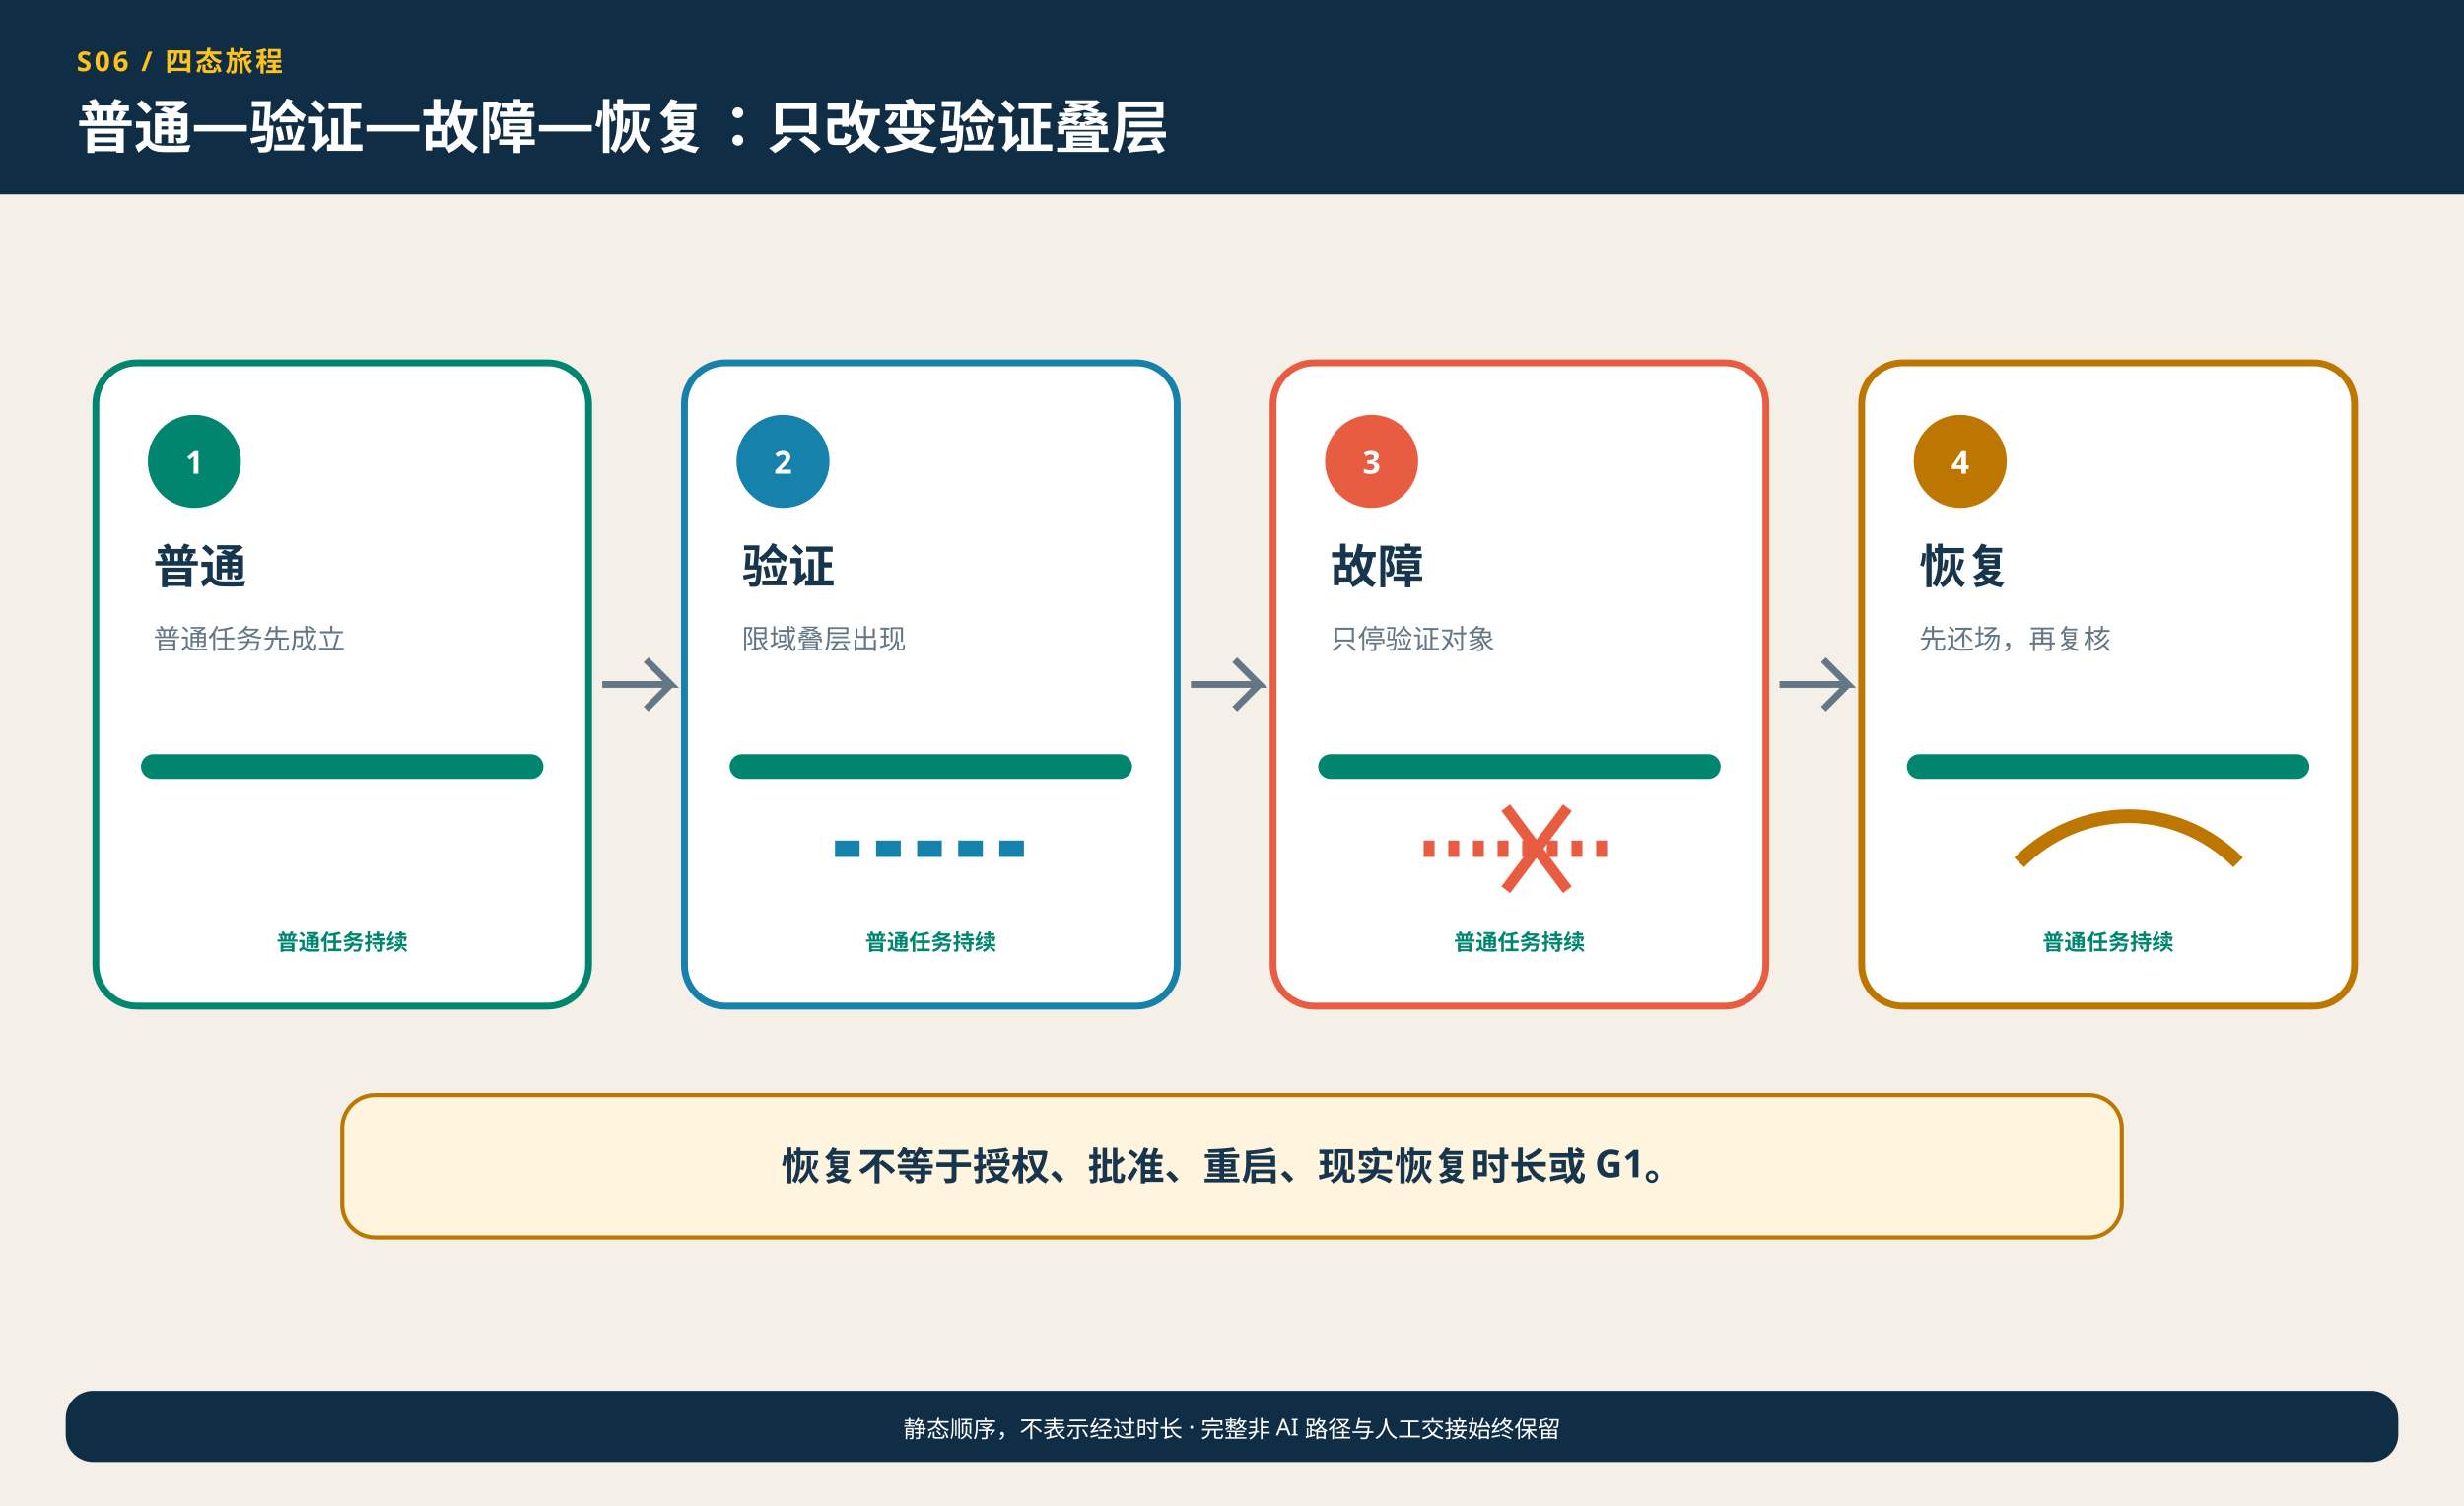
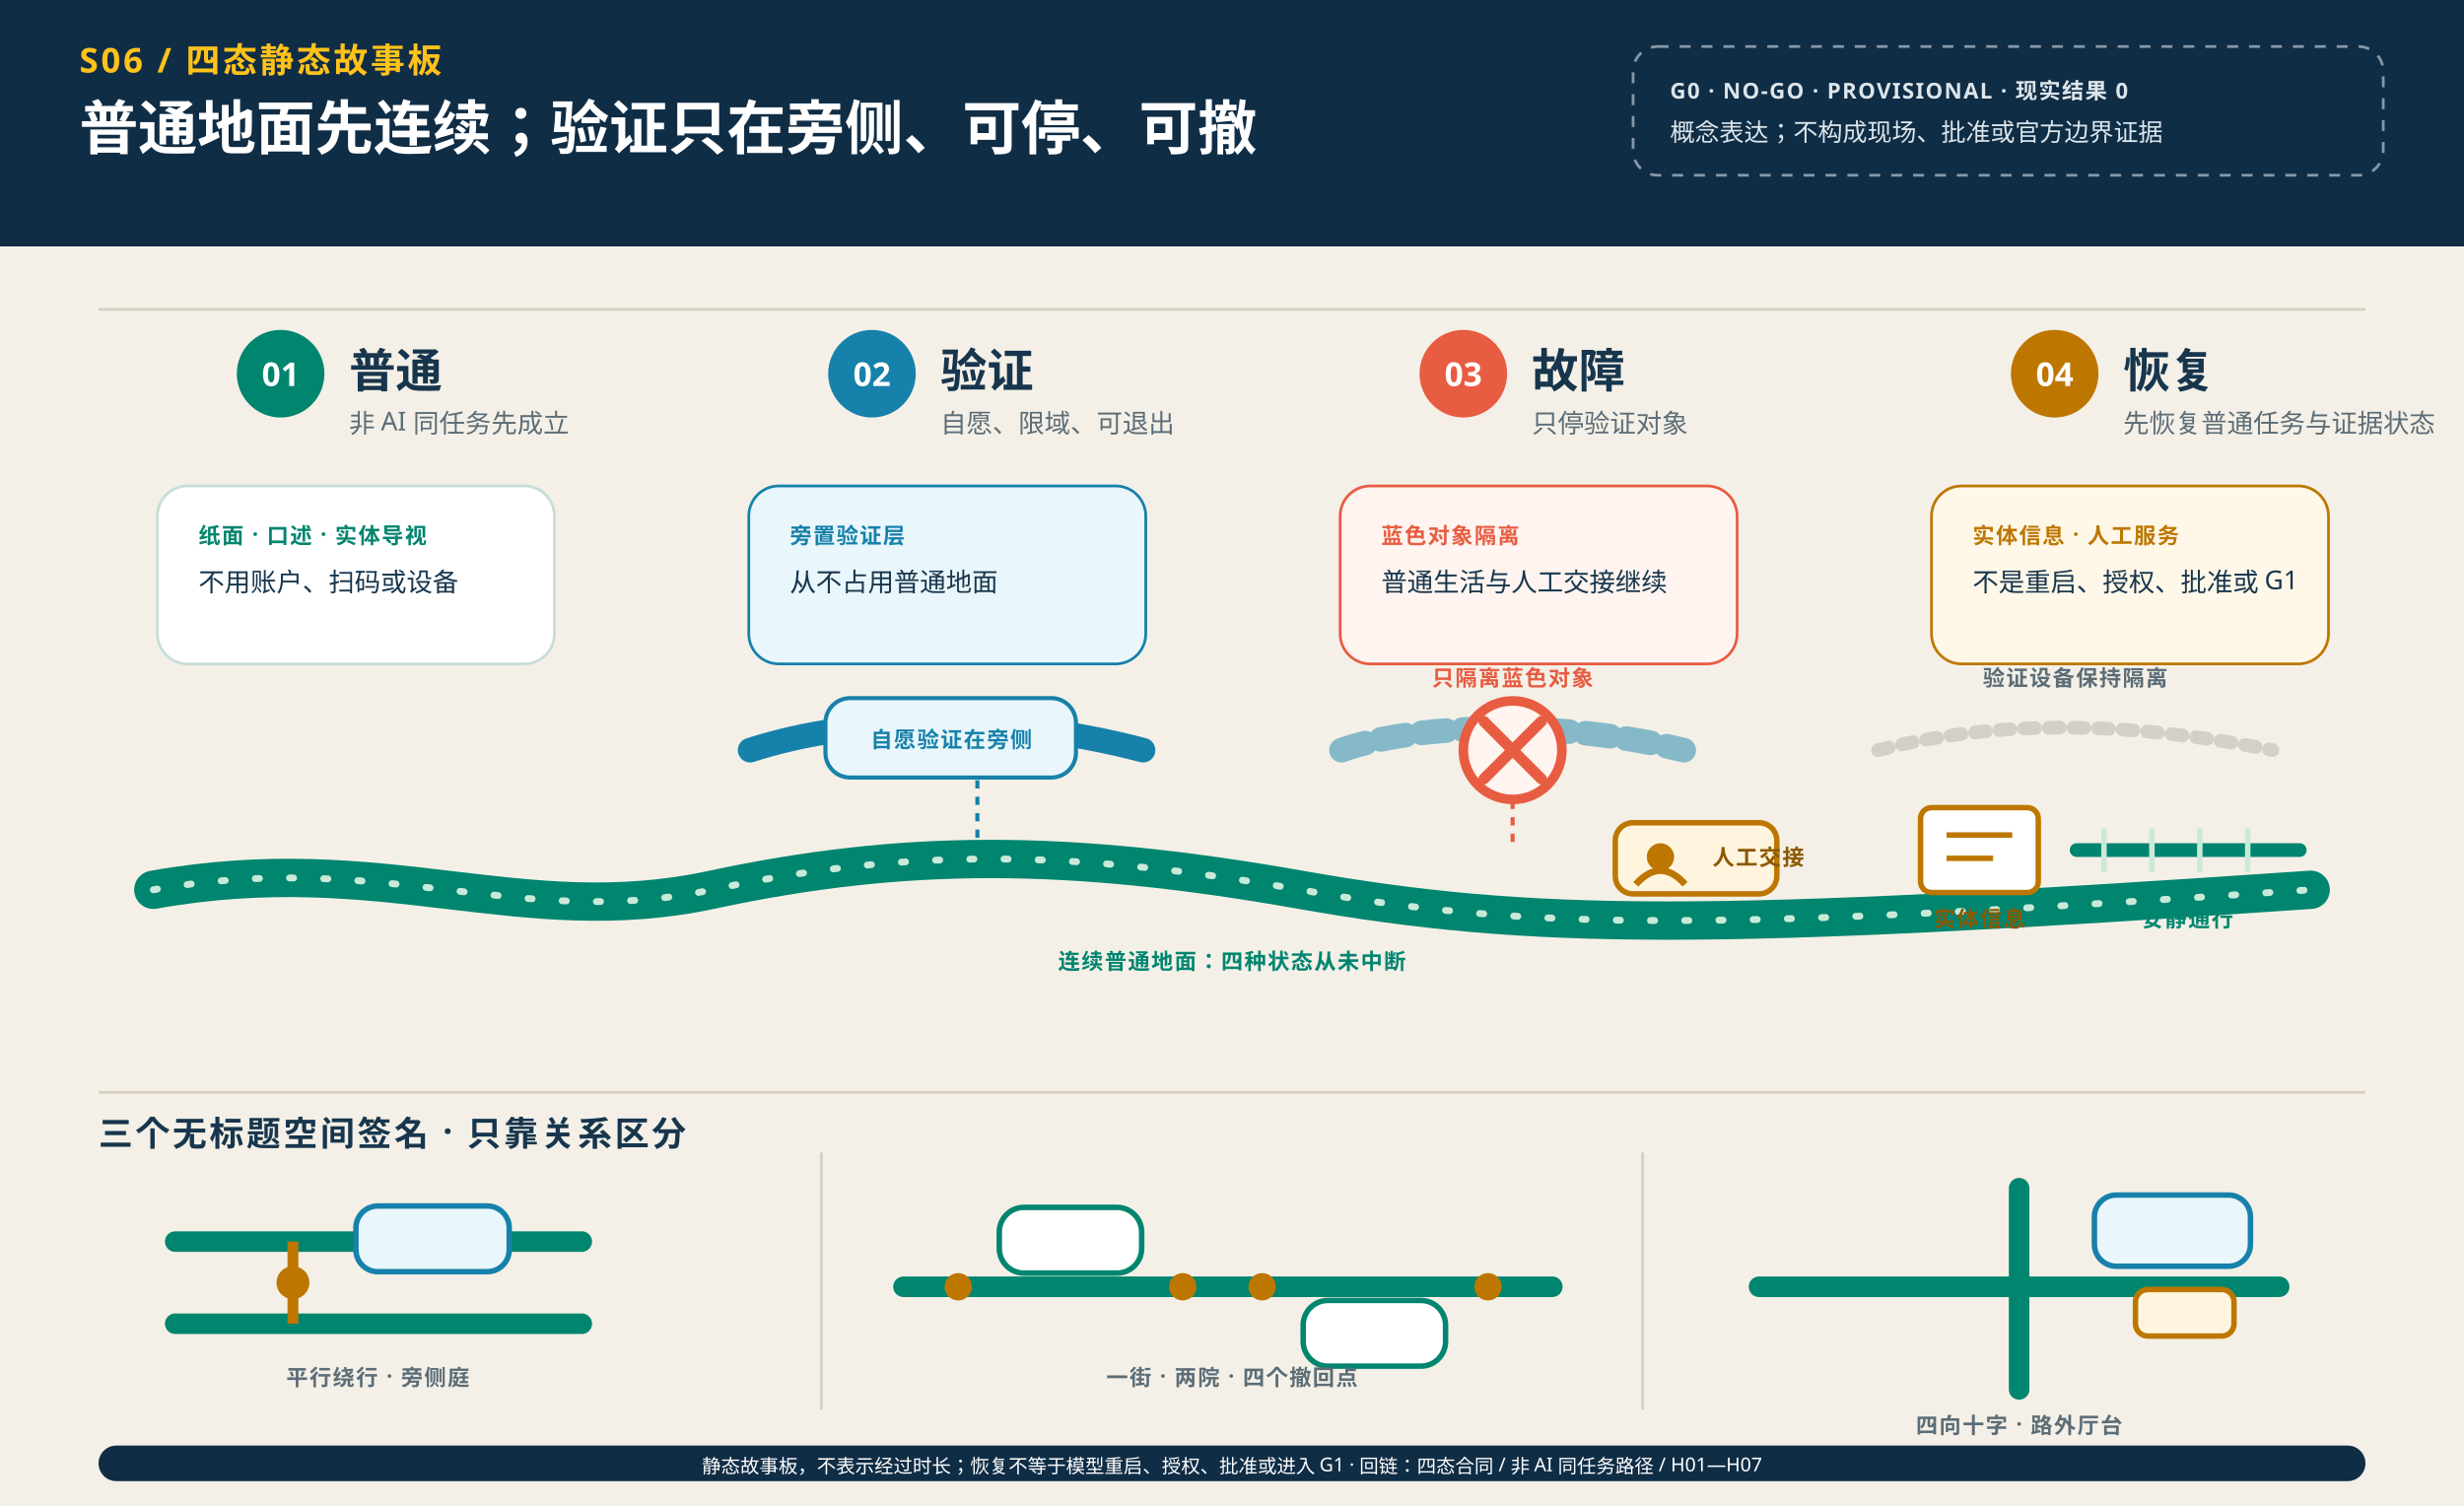
- <svg xmlns="http://www.w3.org/2000/svg" width="1800" height="1100" viewBox="0 0 1800 1100">
+ <svg xmlns="http://www.w3.org/2000/svg" width="1800" height="1100" viewBox="0 0 1800 1100" role="img" aria-labelledby="figure-title figure-desc">
+   <defs>
+     <style>.sans{font-family:'Noto Sans SC','Microsoft YaHei',sans-serif}.ink{fill:#17364d}.muted{fill:#5c6d77}.small{font-size:18px}.label{font-size:25px;font-weight:700;letter-spacing:2px}.state{font-size:34px;font-weight:700}.body{font-size:19px}.cap{font-size:16px;font-weight:700;letter-spacing:1px}</style>
+   </defs>
  <rect width="1800" height="1100" fill="#f4f0e7" />
-   <rect width="1800" height="142" fill="#102d46" />
-   <text x="56" y="52" fill="#ffc21a" font-family="Noto Sans SC, sans-serif" font-size="20" font-weight="700" letter-spacing="2">S06 / 四态旅程</text>
-   <text x="56" y="108" fill="#ffffff" font-family="Noto Sans SC, sans-serif" font-size="42" font-weight="700">普通—验证—故障—恢复：只改变验证叠层</text>
-   <rect x="70" y="265" width="360" height="470" rx="30" fill="#ffffff" stroke="#00856f" stroke-width="5" />
-   <circle cx="142" cy="337" r="34" fill="#00856f" />
-   <text x="142" y="346" text-anchor="middle" fill="#fff" font-family="Noto Sans SC, sans-serif" font-size="23" font-weight="700">1</text>
-   <text x="112" y="426" fill="#17364d" font-family="Noto Sans SC, sans-serif" font-size="34" font-weight="700">普通</text>
-   <text x="112" y="474" fill="#647786" font-family="Noto Sans SC, sans-serif" font-size="20">普通任务先成立</text>
-   <line x1="112" y1="560" x2="388" y2="560" stroke="#00856f" stroke-width="18" stroke-linecap="round" />
-   <text x="250" y="694" text-anchor="middle" fill="#00856f" font-family="Noto Sans SC, sans-serif" font-size="16" font-weight="700">普通任务持续</text>
-   <path d="M440 500 h50 l-18 -18 m18 18 l-18 18" fill="none" stroke="#647786" stroke-width="5" />
-   <rect x="500" y="265" width="360" height="470" rx="30" fill="#ffffff" stroke="#1681aa" stroke-width="5" />
-   <circle cx="572" cy="337" r="34" fill="#1681aa" />
-   <text x="572" y="346" text-anchor="middle" fill="#fff" font-family="Noto Sans SC, sans-serif" font-size="23" font-weight="700">2</text>
-   <text x="542" y="426" fill="#17364d" font-family="Noto Sans SC, sans-serif" font-size="34" font-weight="700">验证</text>
-   <text x="542" y="474" fill="#647786" font-family="Noto Sans SC, sans-serif" font-size="20">限域叠层出现</text>
-   <line x1="542" y1="560" x2="818" y2="560" stroke="#00856f" stroke-width="18" stroke-linecap="round" />
-   <line x1="610" y1="620" x2="750" y2="620" stroke="#1681aa" stroke-width="12" stroke-dasharray="18 12" />
-   <text x="680" y="694" text-anchor="middle" fill="#00856f" font-family="Noto Sans SC, sans-serif" font-size="16" font-weight="700">普通任务持续</text>
-   <path d="M870 500 h50 l-18 -18 m18 18 l-18 18" fill="none" stroke="#647786" stroke-width="5" />
-   <rect x="930" y="265" width="360" height="470" rx="30" fill="#ffffff" stroke="#e85c42" stroke-width="5" />
-   <circle cx="1002" cy="337" r="34" fill="#e85c42" />
-   <text x="1002" y="346" text-anchor="middle" fill="#fff" font-family="Noto Sans SC, sans-serif" font-size="23" font-weight="700">3</text>
-   <text x="972" y="426" fill="#17364d" font-family="Noto Sans SC, sans-serif" font-size="34" font-weight="700">故障</text>
-   <text x="972" y="474" fill="#647786" font-family="Noto Sans SC, sans-serif" font-size="20">只停验证对象</text>
-   <line x1="972" y1="560" x2="1248" y2="560" stroke="#00856f" stroke-width="18" stroke-linecap="round" />
-   <line x1="1040" y1="620" x2="1180" y2="620" stroke="#e85c42" stroke-width="12" stroke-dasharray="8 10" />
-   <path d="M1100 590 l45 60 M1145 590 l-45 60" stroke="#e85c42" stroke-width="8" />
-   <text x="1110" y="694" text-anchor="middle" fill="#00856f" font-family="Noto Sans SC, sans-serif" font-size="16" font-weight="700">普通任务持续</text>
-   <path d="M1300 500 h50 l-18 -18 m18 18 l-18 18" fill="none" stroke="#647786" stroke-width="5" />
-   <rect x="1360" y="265" width="360" height="470" rx="30" fill="#ffffff" stroke="#bd7700" stroke-width="5" />
-   <circle cx="1432" cy="337" r="34" fill="#bd7700" />
-   <text x="1432" y="346" text-anchor="middle" fill="#fff" font-family="Noto Sans SC, sans-serif" font-size="23" font-weight="700">4</text>
-   <text x="1402" y="426" fill="#17364d" font-family="Noto Sans SC, sans-serif" font-size="34" font-weight="700">恢复</text>
-   <text x="1402" y="474" fill="#647786" font-family="Noto Sans SC, sans-serif" font-size="20">先还场，再复核</text>
-   <line x1="1402" y1="560" x2="1678" y2="560" stroke="#00856f" stroke-width="18" stroke-linecap="round" />
-   <path d="M1475 630 C1520 585 1590 585 1635 630" fill="none" stroke="#bd7700" stroke-width="10" />
-   <text x="1540" y="694" text-anchor="middle" fill="#00856f" font-family="Noto Sans SC, sans-serif" font-size="16" font-weight="700">普通任务持续</text>
-   <rect x="250" y="800" width="1300" height="104" rx="24" fill="#fff5df" stroke="#bd7700" stroke-width="3" />
-   <text x="900" y="862" text-anchor="middle" fill="#17364d" font-family="Noto Sans SC, sans-serif" font-size="28" font-weight="700">恢复不等于授权、批准、重启、现实恢复时长或 G1。</text>
-   <rect x="48" y="1016" width="1704" height="52" rx="20" fill="#102d46" />
-   <text x="900" y="1050" text-anchor="middle" fill="#ffffff" font-family="Noto Sans SC, sans-serif" font-size="17">静态顺序，不表示经过时长 · 完整非 AI 路径与人工交接始终保留</text>
+   <g id="ruling-boundary">
+     <rect width="1800" height="180" fill="#102d46" />
+     <text x="58" y="53" class="sans label" fill="#ffc21a">S06 / 四态静态故事板</text>
+     <text x="58" y="109" class="sans" font-size="43" font-weight="700" fill="#fff">普通地面先连续；验证只在旁侧、可停、可撤</text>
+     <rect x="1193" y="34" width="548" height="94" rx="18" fill="none" stroke="#8798a5" stroke-width="2" stroke-dasharray="8 8" />
+     <text x="1220" y="72" class="sans cap" fill="#dce6eb">G0 · NO-GO · PROVISIONAL · 现实结果 0</text>
+     <text x="1220" y="103" class="sans small" fill="#dce6eb">概念表达；不构成现场、批准或官方边界证据</text>
+   </g>
+   <g id="state-sequence">
+     <path d="M72 226H1728" fill="none" stroke="#d7d0c2" stroke-width="2" />
+     <g id="state-column-ordinary">
+       <circle cx="205" cy="273" r="32" fill="#00856f" />
+       <text x="205" y="282" text-anchor="middle" class="sans" font-size="24" font-weight="700" fill="#fff">01</text>
+       <text id="state-label-ordinary" x="255" y="283" class="sans state ink">普通</text>
+       <text x="255" y="316" class="sans body muted">非 AI 同任务先成立</text>
+       <rect x="115" y="355" width="290" height="130" rx="22" fill="#fff" stroke="#c6ddd8" stroke-width="2" />
+       <text x="145" y="397" class="sans cap" fill="#00856f">纸面 · 口述 · 实体导视</text>
+       <text x="145" y="432" class="sans body ink">不用账户、扫码或设备</text>
+     </g>
+     <g id="state-column-verify">
+       <circle cx="637" cy="273" r="32" fill="#1681aa" />
+       <text x="637" y="282" text-anchor="middle" class="sans" font-size="24" font-weight="700" fill="#fff">02</text>
+       <text id="state-label-verify" x="687" y="283" class="sans state ink">验证</text>
+       <text x="687" y="316" class="sans body muted">自愿、限域、可退出</text>
+       <rect x="547" y="355" width="290" height="130" rx="22" fill="#e9f6fb" stroke="#1681aa" stroke-width="2" />
+       <text x="577" y="397" class="sans cap" fill="#1681aa">旁置验证层</text>
+       <text x="577" y="432" class="sans body ink">从不占用普通地面</text>
+     </g>
+     <g id="state-column-fault">
+       <circle cx="1069" cy="273" r="32" fill="#e85c42" />
+       <text x="1069" y="282" text-anchor="middle" class="sans" font-size="24" font-weight="700" fill="#fff">03</text>
+       <text id="state-label-fault" x="1119" y="283" class="sans state ink">故障</text>
+       <text x="1119" y="316" class="sans body muted">只停验证对象</text>
+       <rect x="979" y="355" width="290" height="130" rx="22" fill="#fff4ef" stroke="#e85c42" stroke-width="2" />
+       <text x="1009" y="397" class="sans cap" fill="#e85c42">蓝色对象隔离</text>
+       <text x="1009" y="432" class="sans body ink">普通生活与人工交接继续</text>
+     </g>
+     <g id="state-column-recover">
+       <circle cx="1501" cy="273" r="32" fill="#bd7700" />
+       <text x="1501" y="282" text-anchor="middle" class="sans" font-size="24" font-weight="700" fill="#fff">04</text>
+       <text id="state-label-recover" x="1551" y="283" class="sans state ink">恢复</text>
+       <text x="1551" y="316" class="sans body muted">先恢复普通任务与证据状态</text>
+       <rect x="1411" y="355" width="290" height="130" rx="22" fill="#fff7e8" stroke="#bd7700" stroke-width="2" />
+       <text x="1441" y="397" class="sans cap" fill="#bd7700">实体信息 · 人工服务</text>
+       <text x="1441" y="432" class="sans body ink">不是重启、授权、批准或 G1</text>
+     </g>
+   </g>
+   <g id="ordinary-ground-continuous">
+     <path d="M112 650 C280 620 380 680 520 650 S780 620 950 650 S1250 680 1688 650" fill="none" stroke="#00856f" stroke-width="28" stroke-linecap="round" />
+     <path d="M112 650 C280 620 380 680 520 650 S780 620 950 650 S1250 680 1688 650" fill="none" stroke="#c9ead8" stroke-width="5" stroke-dasharray="3 22" stroke-linecap="round" />
+     <text x="900" y="708" text-anchor="middle" class="sans cap" fill="#00856f">连续普通地面：四种状态从未中断</text>
+   </g>
+   <g id="verify-side-proof">
+     <path d="M548 548 C628 522 736 522 835 548" fill="none" stroke="#1681aa" stroke-width="18" stroke-linecap="round" />
+     <rect x="603" y="510" width="183" height="58" rx="18" fill="#e9f6fb" stroke="#1681aa" stroke-width="3" />
+     <text x="695" y="546" text-anchor="middle" class="sans cap" fill="#1681aa">自愿验证在旁侧</text>
+     <path d="M714 570V616" fill="none" stroke="#1681aa" stroke-width="3" stroke-dasharray="6 6" />
+   </g>
+   <g id="fault-isolated-proof">
+     <path d="M980 548 C1040 527 1145 527 1230 548" fill="none" stroke="#1681aa" stroke-width="18" stroke-linecap="round" stroke-dasharray="18 12" opacity=".5" />
+     <circle cx="1105" cy="548" r="36" fill="#fff4ef" stroke="#e85c42" stroke-width="7" />
+     <path d="M1084 527L1126 569M1126 527L1084 569" stroke="#e85c42" stroke-width="8" stroke-linecap="round" />
+     <text x="1105" y="501" text-anchor="middle" class="sans cap" fill="#e85c42">只隔离蓝色对象</text>
+     <path d="M1105 585V616" fill="none" stroke="#e85c42" stroke-width="3" stroke-dasharray="6 6" />
+   </g>
+   <g id="fault-staffed-handoff">
+     <rect x="1180" y="601" width="118" height="52" rx="13" fill="#fff5df" stroke="#bd7700" stroke-width="4" />
+     <circle cx="1213" cy="626" r="10" fill="#bd7700" />
+     <path d="M1195 646Q1213 626 1231 646" fill="none" stroke="#bd7700" stroke-width="5" />
+     <text x="1251" y="632" class="sans cap" fill="#8b5900">人工交接</text>
+   </g>
+   <g id="recover-ordinary-ground">
+     <path d="M1372 548 C1458 526 1550 526 1660 548" fill="none" stroke="#d5d0c7" stroke-width="10" stroke-dasharray="8 10" stroke-linecap="round" />
+     <text x="1516" y="501" text-anchor="middle" class="sans cap" fill="#5c6d77">验证设备保持隔离</text>
+   </g>
+   <g id="recover-physical-information">
+     <rect x="1403" y="590" width="86" height="62" rx="8" fill="#fff" stroke="#bd7700" stroke-width="4" />
+     <path d="M1422 610H1470M1422 627H1456" stroke="#bd7700" stroke-width="4" />
+     <text x="1446" y="677" text-anchor="middle" class="sans cap" fill="#8b5900">实体信息</text>
+   </g>
+   <g id="recover-quiet-passage">
+     <path d="M1517 621H1680" fill="none" stroke="#00856f" stroke-width="10" stroke-linecap="round" />
+     <path d="M1537 605V637M1572 605V637M1607 605V637M1642 605V637" stroke="#c9ead8" stroke-width="4" />
+     <text x="1598" y="677" text-anchor="middle" class="sans cap" fill="#00856f">安静通行</text>
+   </g>
+   <g id="prototype-signatures">
+     <path d="M72 798H1728" fill="none" stroke="#d7d0c2" stroke-width="2" />
+     <text x="72" y="837" class="sans label" fill="#17364d">三个无标题空间签名 · 只靠关系区分</text>
+     <path d="M600 842V1030M1200 842V1030" stroke="#d7d0c2" stroke-width="2" />
+     <g id="prototype-zhongzhiyuan">
+       <path id="prototype-zhongzhiyuan-parallel-ground-a" d="M128 907H425" fill="none" stroke="#00856f" stroke-width="15" stroke-linecap="round" />
+       <path id="prototype-zhongzhiyuan-parallel-ground-b" d="M128 967H425" fill="none" stroke="#00856f" stroke-width="15" stroke-linecap="round" />
+       <rect id="prototype-zhongzhiyuan-side-court" x="260" y="881" width="112" height="48" rx="16" fill="#e9f6fb" stroke="#1681aa" stroke-width="4" />
+       <path d="M214 907V967" stroke="#bd7700" stroke-width="8" />
+       <circle cx="214" cy="937" r="12" fill="#bd7700" />
+       <text x="276" y="1012" text-anchor="middle" class="sans cap" fill="#5c6d77">平行绕行 · 旁侧庭</text>
+     </g>
+     <g id="prototype-origin">
+       <path id="prototype-origin-street" d="M660 940H1134" fill="none" stroke="#00856f" stroke-width="15" stroke-linecap="round" />
+       <rect id="prototype-origin-court-a" x="730" y="882" width="104" height="48" rx="18" fill="#fff" stroke="#00856f" stroke-width="4" />
+       <rect id="prototype-origin-court-b" x="952" y="950" width="104" height="48" rx="18" fill="#fff" stroke="#00856f" stroke-width="4" />
+       <circle id="prototype-origin-withdrawal-1" cx="700" cy="940" r="10" fill="#bd7700" />
+       <circle id="prototype-origin-withdrawal-2" cx="864" cy="940" r="10" fill="#bd7700" />
+       <circle id="prototype-origin-withdrawal-3" cx="922" cy="940" r="10" fill="#bd7700" />
+       <circle id="prototype-origin-withdrawal-4" cx="1087" cy="940" r="10" fill="#bd7700" />
+       <text x="900" y="1012" text-anchor="middle" class="sans cap" fill="#5c6d77">一街 · 两院 · 四个撤回点</text>
+     </g>
+     <g id="prototype-dazhongsi">
+       <path id="prototype-dazhongsi-cross-horizontal" d="M1285 940H1665" fill="none" stroke="#00856f" stroke-width="15" stroke-linecap="round" />
+       <path id="prototype-dazhongsi-cross-vertical" d="M1475 868V1015" fill="none" stroke="#00856f" stroke-width="15" stroke-linecap="round" />
+       <rect id="prototype-dazhongsi-offroute-hall" x="1530" y="873" width="114" height="52" rx="16" fill="#e9f6fb" stroke="#1681aa" stroke-width="4" />
+       <rect id="prototype-dazhongsi-staffed-desk" x="1560" y="942" width="72" height="34" rx="9" fill="#fff5df" stroke="#bd7700" stroke-width="4" />
+       <text x="1475" y="1047" text-anchor="middle" class="sans cap" fill="#5c6d77">四向十字 · 路外厅台</text>
+     </g>
+   </g>
+   <rect x="72" y="1056" width="1656" height="26" rx="13" fill="#102d46" />
+   <text x="900" y="1076" text-anchor="middle" class="sans" font-size="14" fill="#fff">静态故事板，不表示经过时长；恢复不等于模型重启、授权、批准或进入 G1 · 回链：四态合同 / 非 AI 同任务路径 / H01—H07</text>
</svg>
